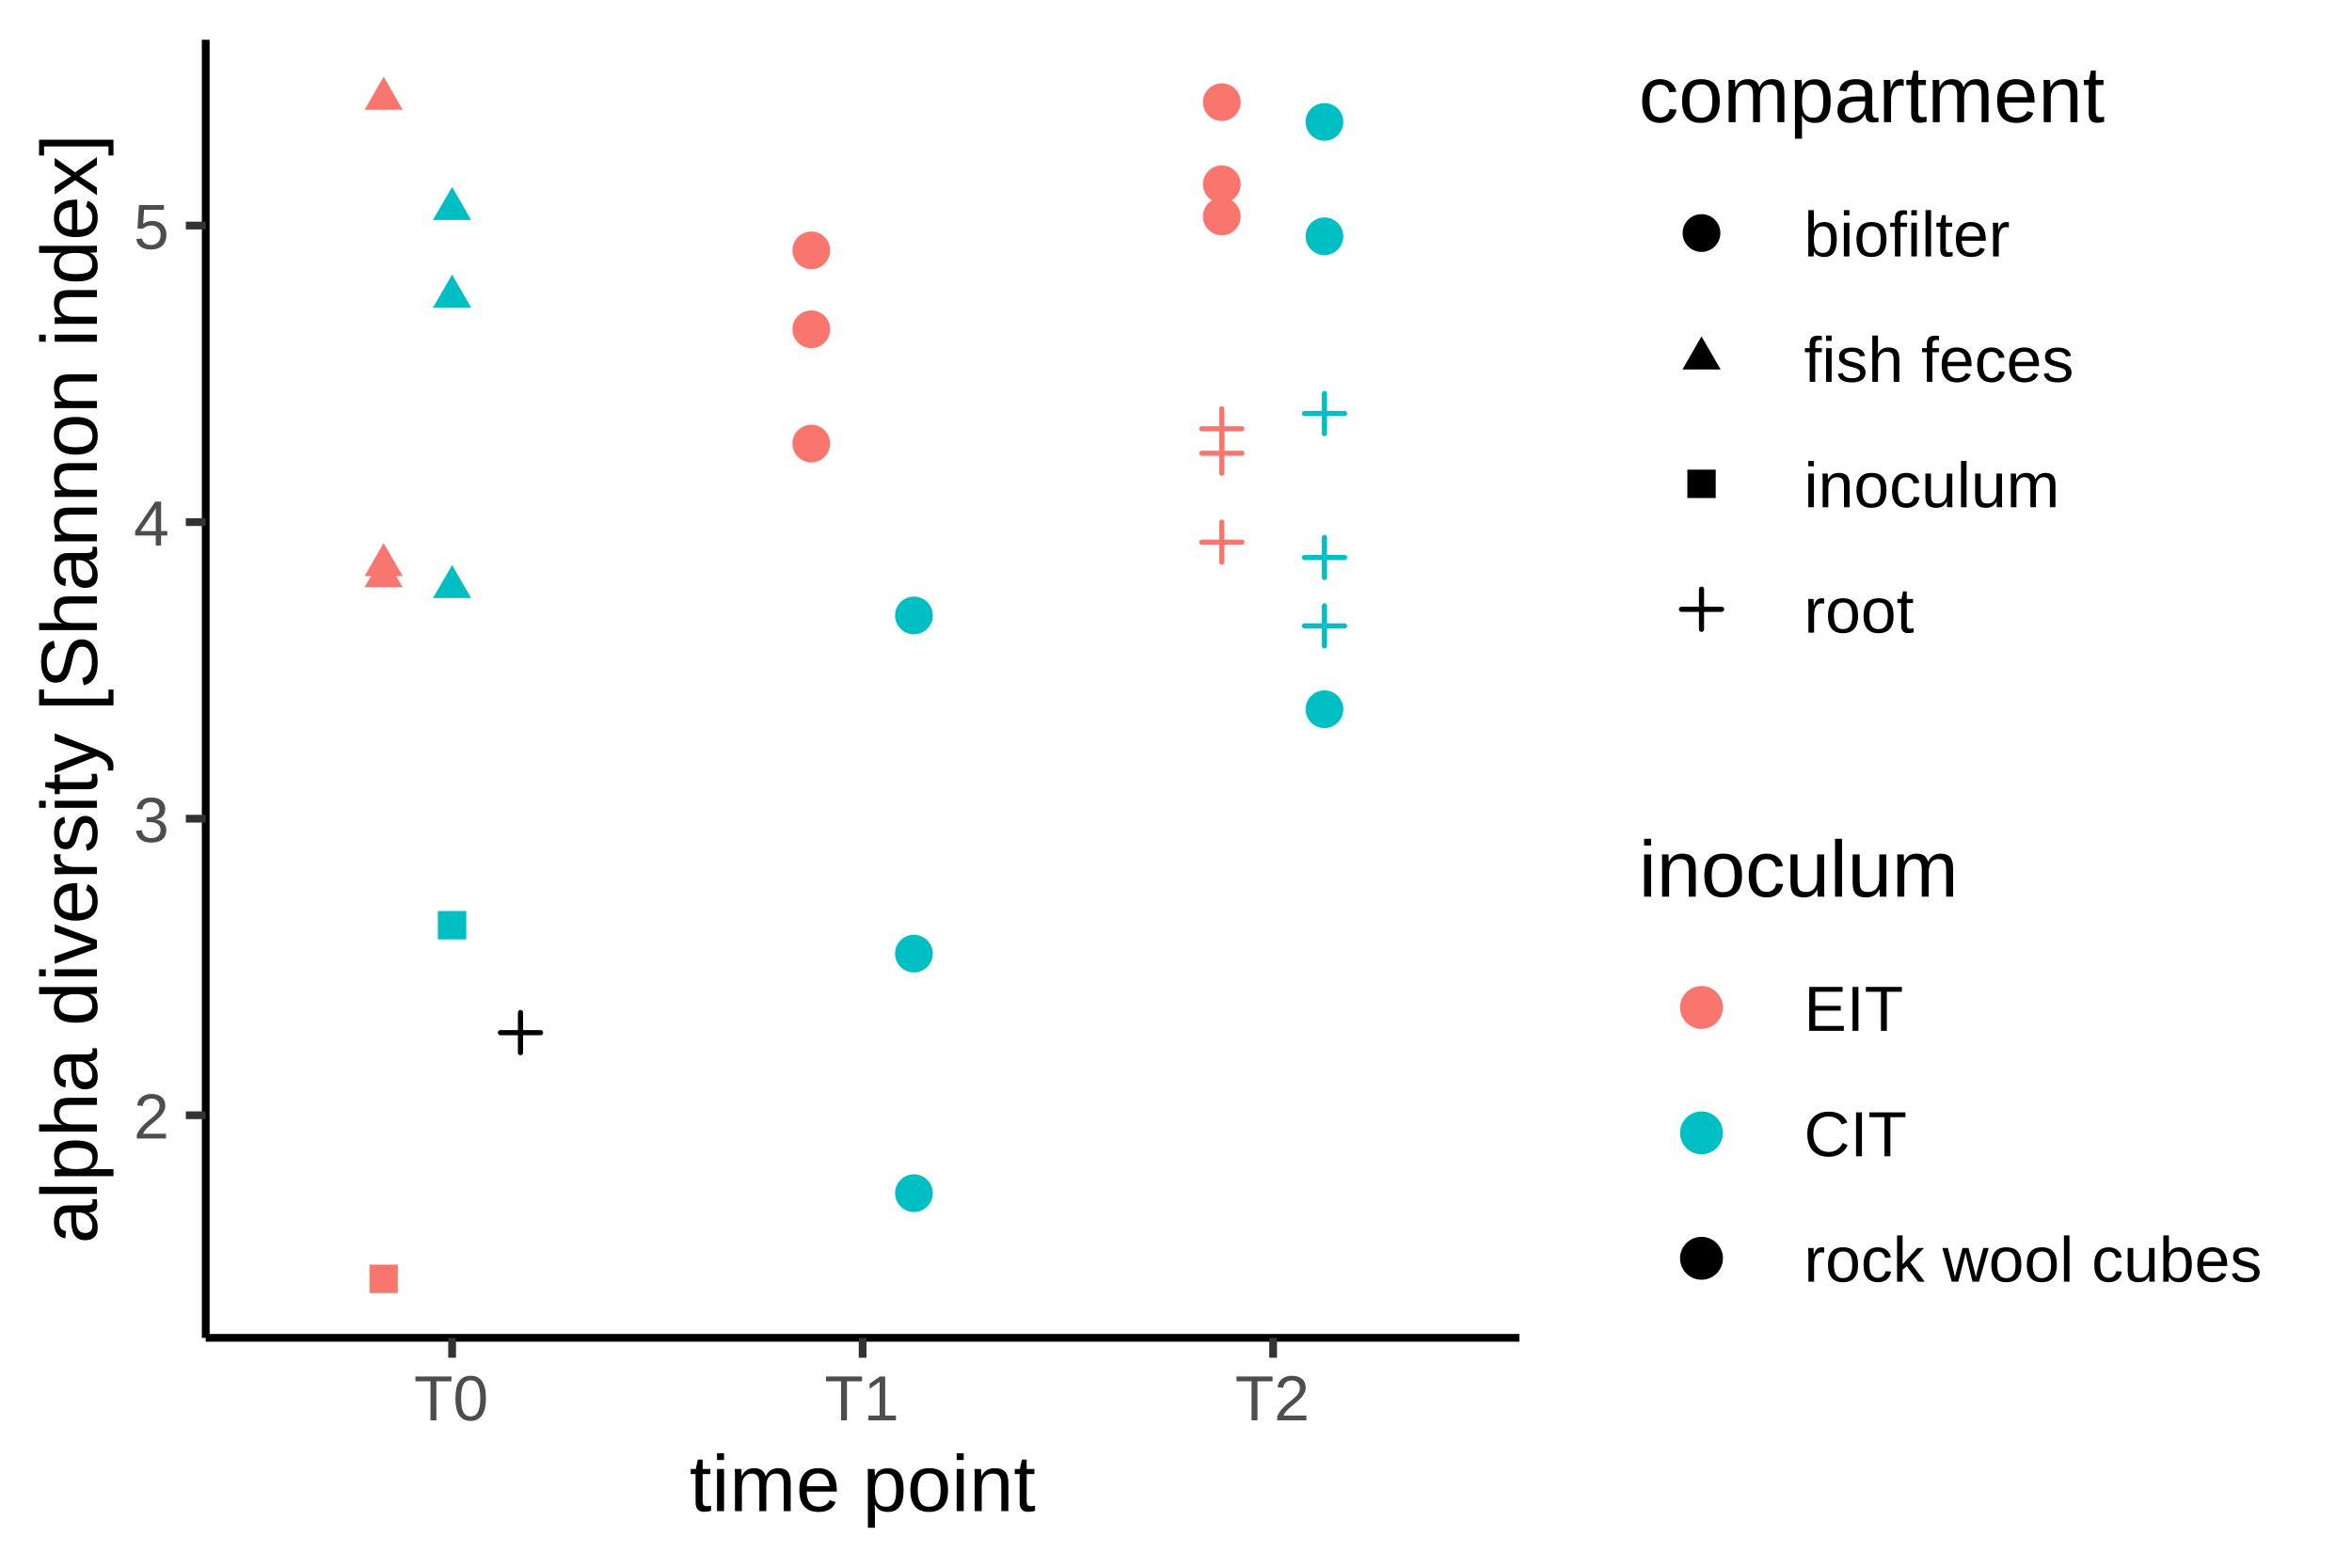
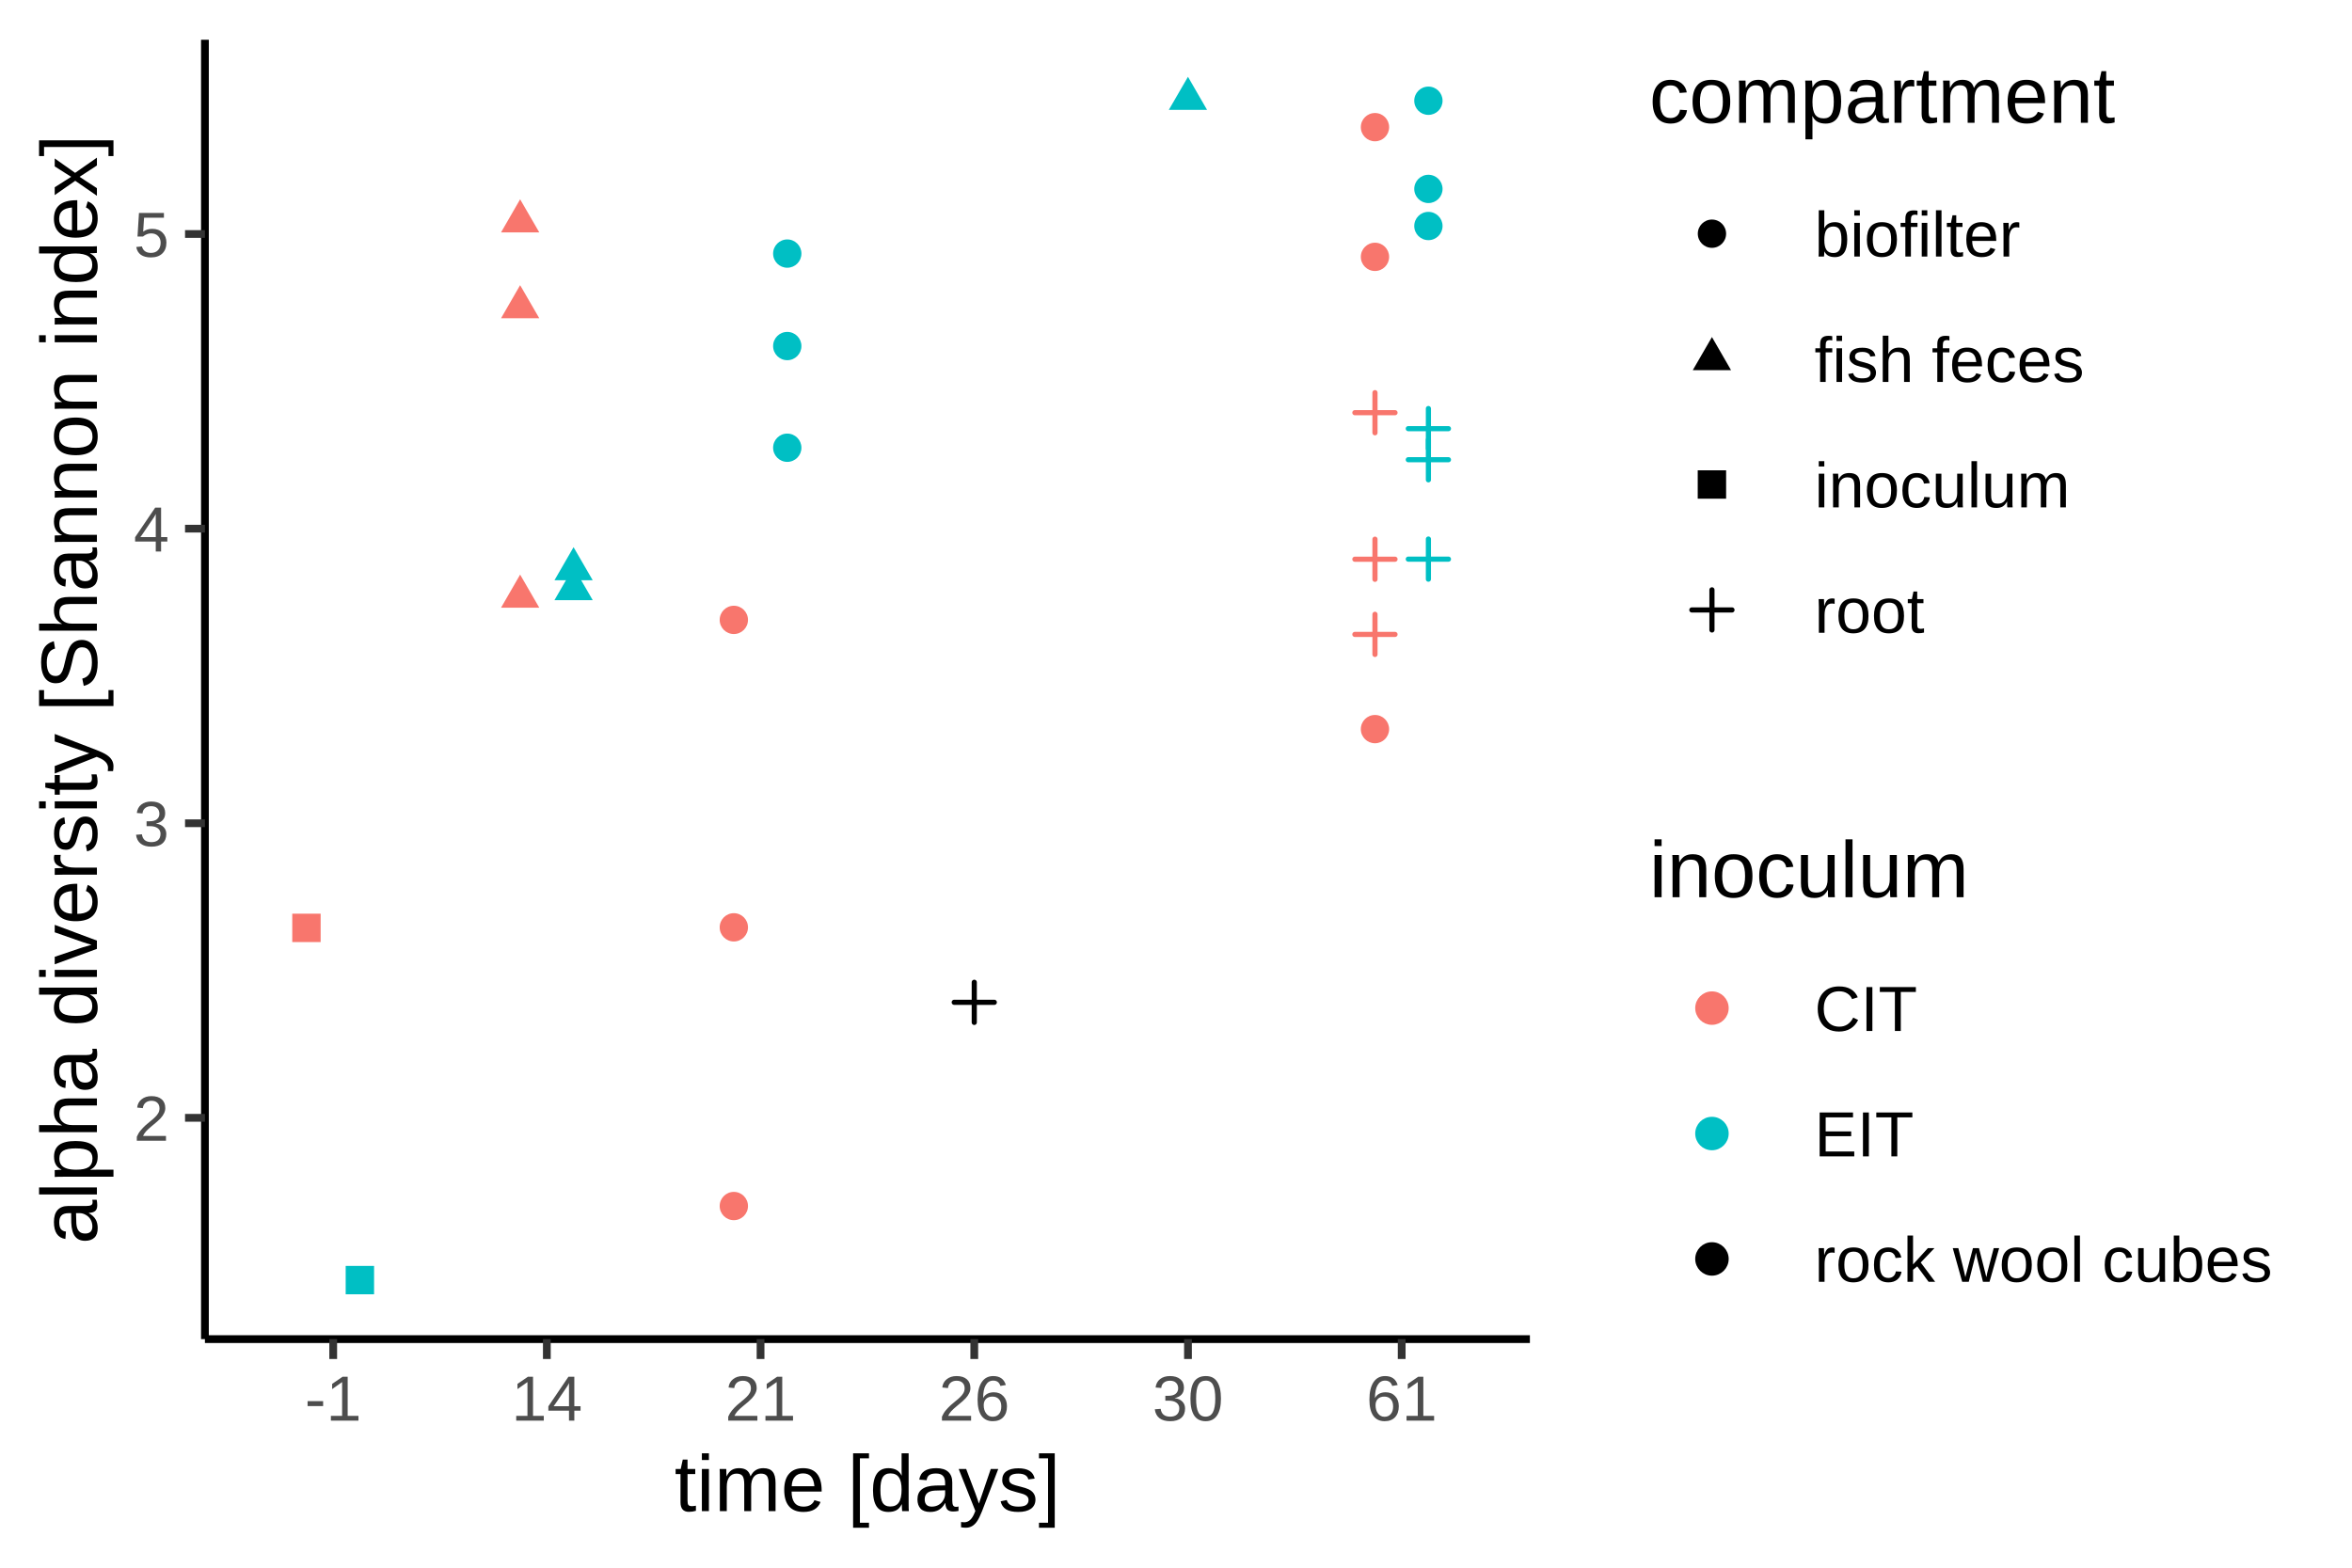
<svg xmlns="http://www.w3.org/2000/svg" viewBox="0 0 324.00 216.00">
  <defs>
    <style type="text/css">
    line, polyline, polygon, path, rect, circle {
      fill: none;
      stroke: #000000;
      stroke-linecap: round;
      stroke-linejoin: round;
      stroke-miterlimit: 10.00;
    }
  </style>
  </defs>
  <rect width="100%" height="100%" style="stroke: none; fill: #FFFFFF;" />
  <rect x="0.00" y="0.00" width="324.00" height="216.00" style="stroke-width: 1.07; stroke: #FFFFFF; fill: #FFFFFF;" />
  <defs>
-     <clipPath id="cpMjguMzR8MjA5LjMxfDE4NC4zM3w1LjQ4">
-       <rect x="28.34" y="5.48" width="180.97" height="178.85" />
+     <clipPath id="cpMjguMjN8MjEwLjc1fDE4NC41MXw1LjQ4">
+       <rect x="28.23" y="5.48" width="182.51" height="179.03" />
    </clipPath>
  </defs>
-   <rect x="28.34" y="5.48" width="180.97" height="178.85" style="stroke-width: 1.07; stroke: none; fill: #FFFFFF;" clip-path="url(#cpMjguMzR8MjA5LjMxfDE4NC4zM3w1LjQ4)" />
-   <line x1="68.94" y1="142.28" x2="74.47" y2="142.28" style="stroke-width: 0.71;" clip-path="url(#cpMjguMzR8MjA5LjMxfDE4NC4zM3w1LjQ4)" />
-   <line x1="71.70" y1="145.04" x2="71.70" y2="139.51" style="stroke-width: 0.71;" clip-path="url(#cpMjguMzR8MjA5LjMxfDE4NC4zM3w1LjQ4)" />
-   <polygon points="60.32,129.43 64.23,129.43 64.23,125.52 60.32,125.52 " style="stroke-width: 0.71; stroke: none; fill: #00BFC4;" clip-path="url(#cpMjguMzR8MjA5LjMxfDE4NC4zM3w1LjQ4)" />
-   <polygon points="62.28,77.85 64.91,82.41 59.64,82.41 " style="stroke-width: 0.71; stroke: none; fill: #00BFC4;" clip-path="url(#cpMjguMzR8MjA5LjMxfDE4NC4zM3w1LjQ4)" />
-   <polygon points="62.28,25.75 64.91,30.31 59.64,30.31 " style="stroke-width: 0.71; stroke: none; fill: #00BFC4;" clip-path="url(#cpMjguMzR8MjA5LjMxfDE4NC4zM3w1LjQ4)" />
-   <polygon points="62.28,37.83 64.91,42.39 59.64,42.39 " style="stroke-width: 0.71; stroke: none; fill: #00BFC4;" clip-path="url(#cpMjguMzR8MjA5LjMxfDE4NC4zM3w1LjQ4)" />
-   <polygon points="50.90,178.16 54.80,178.16 54.80,174.25 50.90,174.25 " style="stroke-width: 0.71; stroke: none; fill: #F8766D;" clip-path="url(#cpMjguMzR8MjA5LjMxfDE4NC4zM3w1LjQ4)" />
-   <polygon points="52.85,74.82 55.48,79.38 50.22,79.38 " style="stroke-width: 0.71; stroke: none; fill: #F8766D;" clip-path="url(#cpMjguMzR8MjA5LjMxfDE4NC4zM3w1LjQ4)" />
-   <polygon points="52.85,10.57 55.48,15.13 50.22,15.13 " style="stroke-width: 0.71; stroke: none; fill: #F8766D;" clip-path="url(#cpMjguMzR8MjA5LjMxfDE4NC4zM3w1LjQ4)" />
-   <polygon points="52.85,76.36 55.48,80.92 50.22,80.92 " style="stroke-width: 0.71; stroke: none; fill: #F8766D;" clip-path="url(#cpMjguMzR8MjA5LjMxfDE4NC4zM3w1LjQ4)" />
-   <circle cx="125.90" cy="164.40" r="1.95pt" style="stroke-width: 0.71; stroke: none; fill: #00BFC4;" clip-path="url(#cpMjguMzR8MjA5LjMxfDE4NC4zM3w1LjQ4)" />
-   <circle cx="125.90" cy="131.39" r="1.95pt" style="stroke-width: 0.71; stroke: none; fill: #00BFC4;" clip-path="url(#cpMjguMzR8MjA5LjMxfDE4NC4zM3w1LjQ4)" />
-   <circle cx="125.90" cy="84.80" r="1.95pt" style="stroke-width: 0.71; stroke: none; fill: #00BFC4;" clip-path="url(#cpMjguMzR8MjA5LjMxfDE4NC4zM3w1LjQ4)" />
-   <circle cx="111.76" cy="45.37" r="1.95pt" style="stroke-width: 0.71; stroke: none; fill: #F8766D;" clip-path="url(#cpMjguMzR8MjA5LjMxfDE4NC4zM3w1LjQ4)" />
-   <circle cx="111.76" cy="34.50" r="1.95pt" style="stroke-width: 0.71; stroke: none; fill: #F8766D;" clip-path="url(#cpMjguMzR8MjA5LjMxfDE4NC4zM3w1LjQ4)" />
-   <circle cx="111.76" cy="61.12" r="1.95pt" style="stroke-width: 0.71; stroke: none; fill: #F8766D;" clip-path="url(#cpMjguMzR8MjA5LjMxfDE4NC4zM3w1LjQ4)" />
-   <circle cx="182.45" cy="97.72" r="1.95pt" style="stroke-width: 0.71; stroke: none; fill: #00BFC4;" clip-path="url(#cpMjguMzR8MjA5LjMxfDE4NC4zM3w1LjQ4)" />
-   <circle cx="182.45" cy="16.80" r="1.95pt" style="stroke-width: 0.71; stroke: none; fill: #00BFC4;" clip-path="url(#cpMjguMzR8MjA5LjMxfDE4NC4zM3w1LjQ4)" />
-   <circle cx="182.45" cy="32.56" r="1.95pt" style="stroke-width: 0.71; stroke: none; fill: #00BFC4;" clip-path="url(#cpMjguMzR8MjA5LjMxfDE4NC4zM3w1LjQ4)" />
-   <line x1="179.69" y1="56.97" x2="185.22" y2="56.97" style="stroke-width: 0.71; stroke: #00BFC4;" clip-path="url(#cpMjguMzR8MjA5LjMxfDE4NC4zM3w1LjQ4)" />
-   <line x1="182.45" y1="59.74" x2="182.45" y2="54.21" style="stroke-width: 0.71; stroke: #00BFC4;" clip-path="url(#cpMjguMzR8MjA5LjMxfDE4NC4zM3w1LjQ4)" />
-   <line x1="179.69" y1="86.24" x2="185.22" y2="86.24" style="stroke-width: 0.71; stroke: #00BFC4;" clip-path="url(#cpMjguMzR8MjA5LjMxfDE4NC4zM3w1LjQ4)" />
-   <line x1="182.45" y1="89.00" x2="182.45" y2="83.47" style="stroke-width: 0.71; stroke: #00BFC4;" clip-path="url(#cpMjguMzR8MjA5LjMxfDE4NC4zM3w1LjQ4)" />
-   <line x1="179.69" y1="76.82" x2="185.22" y2="76.82" style="stroke-width: 0.71; stroke: #00BFC4;" clip-path="url(#cpMjguMzR8MjA5LjMxfDE4NC4zM3w1LjQ4)" />
-   <line x1="182.45" y1="79.58" x2="182.45" y2="74.05" style="stroke-width: 0.71; stroke: #00BFC4;" clip-path="url(#cpMjguMzR8MjA5LjMxfDE4NC4zM3w1LjQ4)" />
-   <circle cx="168.31" cy="25.39" r="1.95pt" style="stroke-width: 0.71; stroke: none; fill: #F8766D;" clip-path="url(#cpMjguMzR8MjA5LjMxfDE4NC4zM3w1LjQ4)" />
-   <circle cx="168.31" cy="29.83" r="1.95pt" style="stroke-width: 0.71; stroke: none; fill: #F8766D;" clip-path="url(#cpMjguMzR8MjA5LjMxfDE4NC4zM3w1LjQ4)" />
-   <circle cx="168.31" cy="14.08" r="1.95pt" style="stroke-width: 0.71; stroke: none; fill: #F8766D;" clip-path="url(#cpMjguMzR8MjA5LjMxfDE4NC4zM3w1LjQ4)" />
-   <line x1="165.55" y1="59.08" x2="171.08" y2="59.08" style="stroke-width: 0.71; stroke: #F8766D;" clip-path="url(#cpMjguMzR8MjA5LjMxfDE4NC4zM3w1LjQ4)" />
-   <line x1="168.31" y1="61.85" x2="168.31" y2="56.32" style="stroke-width: 0.71; stroke: #F8766D;" clip-path="url(#cpMjguMzR8MjA5LjMxfDE4NC4zM3w1LjQ4)" />
-   <line x1="165.55" y1="74.70" x2="171.08" y2="74.70" style="stroke-width: 0.71; stroke: #F8766D;" clip-path="url(#cpMjguMzR8MjA5LjMxfDE4NC4zM3w1LjQ4)" />
-   <line x1="168.31" y1="77.46" x2="168.31" y2="71.94" style="stroke-width: 0.71; stroke: #F8766D;" clip-path="url(#cpMjguMzR8MjA5LjMxfDE4NC4zM3w1LjQ4)" />
-   <line x1="165.55" y1="62.45" x2="171.08" y2="62.45" style="stroke-width: 0.71; stroke: #F8766D;" clip-path="url(#cpMjguMzR8MjA5LjMxfDE4NC4zM3w1LjQ4)" />
-   <line x1="168.31" y1="65.21" x2="168.31" y2="59.69" style="stroke-width: 0.71; stroke: #F8766D;" clip-path="url(#cpMjguMzR8MjA5LjMxfDE4NC4zM3w1LjQ4)" />
+   <rect x="28.23" y="5.48" width="182.51" height="179.03" style="stroke-width: 1.07; stroke: none; fill: #FFFFFF;" clip-path="url(#cpMjguMjN8MjEwLjc1fDE4NC41MXw1LjQ4)" />
+   <polygon points="47.62,178.33 51.53,178.33 51.53,174.42 47.62,174.42 " style="stroke-width: 0.71; stroke: none; fill: #00BFC4;" clip-path="url(#cpMjguMjN8MjEwLjc1fDE4NC41MXw1LjQ4)" />
+   <polygon points="40.26,129.80 44.17,129.80 44.17,125.89 40.26,125.89 " style="stroke-width: 0.71; stroke: none; fill: #F8766D;" clip-path="url(#cpMjguMjN8MjEwLjc1fDE4NC41MXw1LjQ4)" />
+   <polygon points="71.65,79.17 74.29,83.73 69.02,83.73 " style="stroke-width: 0.71; stroke: none; fill: #F8766D;" clip-path="url(#cpMjguMjN8MjEwLjc1fDE4NC41MXw1LjQ4)" />
+   <polygon points="71.65,27.46 74.29,32.02 69.02,32.02 " style="stroke-width: 0.71; stroke: none; fill: #F8766D;" clip-path="url(#cpMjguMjN8MjEwLjc1fDE4NC41MXw1LjQ4)" />
+   <polygon points="71.65,39.29 74.29,43.85 69.02,43.85 " style="stroke-width: 0.71; stroke: none; fill: #F8766D;" clip-path="url(#cpMjguMjN8MjEwLjc1fDE4NC41MXw1LjQ4)" />
+   <polygon points="79.01,78.13 81.65,82.69 76.38,82.69 " style="stroke-width: 0.71; stroke: none; fill: #00BFC4;" clip-path="url(#cpMjguMjN8MjEwLjc1fDE4NC41MXw1LjQ4)" />
+   <polygon points="163.65,10.58 166.28,15.14 161.01,15.14 " style="stroke-width: 0.71; stroke: none; fill: #00BFC4;" clip-path="url(#cpMjguMjN8MjEwLjc1fDE4NC41MXw1LjQ4)" />
+   <polygon points="79.01,75.39 81.65,79.95 76.38,79.95 " style="stroke-width: 0.71; stroke: none; fill: #00BFC4;" clip-path="url(#cpMjguMjN8MjEwLjc1fDE4NC41MXw1LjQ4)" />
+   <line x1="131.45" y1="138.10" x2="136.97" y2="138.10" style="stroke-width: 0.71;" clip-path="url(#cpMjguMjN8MjEwLjc1fDE4NC41MXw1LjQ4)" />
+   <line x1="134.21" y1="140.87" x2="134.21" y2="135.34" style="stroke-width: 0.71;" clip-path="url(#cpMjguMjN8MjEwLjc1fDE4NC41MXw1LjQ4)" />
+   <circle cx="101.09" cy="166.17" r="1.95" style="stroke-width: 0.71; stroke: none; fill: #F8766D;" clip-path="url(#cpMjguMjN8MjEwLjc1fDE4NC41MXw1LjQ4)" />
+   <circle cx="101.09" cy="127.77" r="1.95" style="stroke-width: 0.71; stroke: none; fill: #F8766D;" clip-path="url(#cpMjguMjN8MjEwLjc1fDE4NC41MXw1LjQ4)" />
+   <circle cx="101.09" cy="85.41" r="1.95" style="stroke-width: 0.71; stroke: none; fill: #F8766D;" clip-path="url(#cpMjguMjN8MjEwLjc1fDE4NC41MXw1LjQ4)" />
+   <circle cx="108.45" cy="47.68" r="1.95" style="stroke-width: 0.71; stroke: none; fill: #00BFC4;" clip-path="url(#cpMjguMjN8MjEwLjc1fDE4NC41MXw1LjQ4)" />
+   <circle cx="108.45" cy="34.94" r="1.95" style="stroke-width: 0.71; stroke: none; fill: #00BFC4;" clip-path="url(#cpMjguMjN8MjEwLjc1fDE4NC41MXw1LjQ4)" />
+   <circle cx="108.45" cy="61.69" r="1.95" style="stroke-width: 0.71; stroke: none; fill: #00BFC4;" clip-path="url(#cpMjguMjN8MjEwLjc1fDE4NC41MXw1LjQ4)" />
+   <circle cx="189.41" cy="100.46" r="1.95" style="stroke-width: 0.71; stroke: none; fill: #F8766D;" clip-path="url(#cpMjguMjN8MjEwLjc1fDE4NC41MXw1LjQ4)" />
+   <circle cx="189.41" cy="17.52" r="1.95" style="stroke-width: 0.71; stroke: none; fill: #F8766D;" clip-path="url(#cpMjguMjN8MjEwLjc1fDE4NC41MXw1LjQ4)" />
+   <circle cx="189.41" cy="35.39" r="1.95" style="stroke-width: 0.71; stroke: none; fill: #F8766D;" clip-path="url(#cpMjguMjN8MjEwLjc1fDE4NC41MXw1LjQ4)" />
+   <circle cx="196.77" cy="26.03" r="1.95" style="stroke-width: 0.71; stroke: none; fill: #00BFC4;" clip-path="url(#cpMjguMjN8MjEwLjc1fDE4NC41MXw1LjQ4)" />
+   <circle cx="196.77" cy="31.14" r="1.95" style="stroke-width: 0.71; stroke: none; fill: #00BFC4;" clip-path="url(#cpMjguMjN8MjEwLjc1fDE4NC41MXw1LjQ4)" />
+   <circle cx="196.77" cy="13.88" r="1.95" style="stroke-width: 0.71; stroke: none; fill: #00BFC4;" clip-path="url(#cpMjguMjN8MjEwLjc1fDE4NC41MXw1LjQ4)" />
+   <line x1="186.64" y1="56.86" x2="192.17" y2="56.86" style="stroke-width: 0.71; stroke: #F8766D;" clip-path="url(#cpMjguMjN8MjEwLjc1fDE4NC41MXw1LjQ4)" />
+   <line x1="189.41" y1="59.63" x2="189.41" y2="54.10" style="stroke-width: 0.71; stroke: #F8766D;" clip-path="url(#cpMjguMjN8MjEwLjc1fDE4NC41MXw1LjQ4)" />
+   <line x1="186.64" y1="87.41" x2="192.17" y2="87.41" style="stroke-width: 0.71; stroke: #F8766D;" clip-path="url(#cpMjguMjN8MjEwLjc1fDE4NC41MXw1LjQ4)" />
+   <line x1="189.41" y1="90.17" x2="189.41" y2="84.64" style="stroke-width: 0.71; stroke: #F8766D;" clip-path="url(#cpMjguMjN8MjEwLjc1fDE4NC41MXw1LjQ4)" />
+   <line x1="186.64" y1="77.05" x2="192.17" y2="77.05" style="stroke-width: 0.71; stroke: #F8766D;" clip-path="url(#cpMjguMjN8MjEwLjc1fDE4NC41MXw1LjQ4)" />
+   <line x1="189.41" y1="79.82" x2="189.41" y2="74.29" style="stroke-width: 0.71; stroke: #F8766D;" clip-path="url(#cpMjguMjN8MjEwLjc1fDE4NC41MXw1LjQ4)" />
+   <line x1="194.00" y1="59.06" x2="199.53" y2="59.06" style="stroke-width: 0.71; stroke: #00BFC4;" clip-path="url(#cpMjguMjN8MjEwLjc1fDE4NC41MXw1LjQ4)" />
+   <line x1="196.77" y1="61.82" x2="196.77" y2="56.29" style="stroke-width: 0.71; stroke: #00BFC4;" clip-path="url(#cpMjguMjN8MjEwLjc1fDE4NC41MXw1LjQ4)" />
+   <line x1="194.00" y1="77.04" x2="199.53" y2="77.04" style="stroke-width: 0.71; stroke: #00BFC4;" clip-path="url(#cpMjguMjN8MjEwLjc1fDE4NC41MXw1LjQ4)" />
+   <line x1="196.77" y1="79.80" x2="196.77" y2="74.27" style="stroke-width: 0.71; stroke: #00BFC4;" clip-path="url(#cpMjguMjN8MjEwLjc1fDE4NC41MXw1LjQ4)" />
+   <line x1="194.00" y1="63.34" x2="199.53" y2="63.34" style="stroke-width: 0.71; stroke: #00BFC4;" clip-path="url(#cpMjguMjN8MjEwLjc1fDE4NC41MXw1LjQ4)" />
+   <line x1="196.77" y1="66.11" x2="196.77" y2="60.58" style="stroke-width: 0.71; stroke: #00BFC4;" clip-path="url(#cpMjguMjN8MjEwLjc1fDE4NC41MXw1LjQ4)" />
  <defs>
    <clipPath id="cpMC4wMHwzMjQuMDB8MjE2LjAwfDAuMDA=">
      <rect x="0.00" y="0.00" width="324.00" height="216.00" />
    </clipPath>
  </defs>
-   <polyline points="28.34,184.33 28.34,5.48 " style="stroke-width: 1.07; stroke-linecap: butt;" clip-path="url(#cpMC4wMHwzMjQuMDB8MjE2LjAwfDAuMDA=)" />
+   <polyline points="28.23,184.51 28.23,5.48 " style="stroke-width: 1.07; stroke-linecap: butt;" clip-path="url(#cpMC4wMHwzMjQuMDB8MjE2LjAwfDAuMDA=)" />
  <g clip-path="url(#cpMC4wMHwzMjQuMDB8MjE2LjAwfDAuMDA=)">
-     <text x="18.41" y="156.87" style="font-size: 8.80px; fill: #4D4D4D; font-family: Arial;" textLength="5.01px" lengthAdjust="spacingAndGlyphs">2</text>
+     <text x="18.41" y="157.17" style="font-size: 8.80px; fill: #4D4D4D; font-family: Arial;" textLength="4.89px" lengthAdjust="spacingAndGlyphs">2</text>
  </g>
  <g clip-path="url(#cpMC4wMHwzMjQuMDB8MjE2LjAwfDAuMDA=)">
-     <text x="18.41" y="116.02" style="font-size: 8.80px; fill: #4D4D4D; font-family: Arial;" textLength="5.01px" lengthAdjust="spacingAndGlyphs">3</text>
+     <text x="18.41" y="116.58" style="font-size: 8.80px; fill: #4D4D4D; font-family: Arial;" textLength="4.89px" lengthAdjust="spacingAndGlyphs">3</text>
  </g>
  <g clip-path="url(#cpMC4wMHwzMjQuMDB8MjE2LjAwfDAuMDA=)">
-     <text x="18.41" y="75.16" style="font-size: 8.80px; fill: #4D4D4D; font-family: Arial;" textLength="5.01px" lengthAdjust="spacingAndGlyphs">4</text>
+     <text x="18.41" y="75.99" style="font-size: 8.80px; fill: #4D4D4D; font-family: Arial;" textLength="4.89px" lengthAdjust="spacingAndGlyphs">4</text>
  </g>
  <g clip-path="url(#cpMC4wMHwzMjQuMDB8MjE2LjAwfDAuMDA=)">
-     <text x="18.41" y="34.30" style="font-size: 8.80px; fill: #4D4D4D; font-family: Arial;" textLength="5.01px" lengthAdjust="spacingAndGlyphs">5</text>
+     <text x="18.41" y="35.39" style="font-size: 8.80px; fill: #4D4D4D; font-family: Arial;" textLength="4.89px" lengthAdjust="spacingAndGlyphs">5</text>
  </g>
-   <polyline points="25.60,153.66 28.34,153.66 " style="stroke-width: 1.07; stroke: #333333; stroke-linecap: butt;" clip-path="url(#cpMC4wMHwzMjQuMDB8MjE2LjAwfDAuMDA=)" />
-   <polyline points="25.60,112.80 28.34,112.80 " style="stroke-width: 1.07; stroke: #333333; stroke-linecap: butt;" clip-path="url(#cpMC4wMHwzMjQuMDB8MjE2LjAwfDAuMDA=)" />
-   <polyline points="25.60,71.94 28.34,71.94 " style="stroke-width: 1.07; stroke: #333333; stroke-linecap: butt;" clip-path="url(#cpMC4wMHwzMjQuMDB8MjE2LjAwfDAuMDA=)" />
-   <polyline points="25.60,31.08 28.34,31.08 " style="stroke-width: 1.07; stroke: #333333; stroke-linecap: butt;" clip-path="url(#cpMC4wMHwzMjQuMDB8MjE2LjAwfDAuMDA=)" />
-   <polyline points="28.34,184.33 209.31,184.33 " style="stroke-width: 1.07; stroke-linecap: butt;" clip-path="url(#cpMC4wMHwzMjQuMDB8MjE2LjAwfDAuMDA=)" />
-   <polyline points="62.28,187.07 62.28,184.33 " style="stroke-width: 1.07; stroke: #333333; stroke-linecap: butt;" clip-path="url(#cpMC4wMHwzMjQuMDB8MjE2LjAwfDAuMDA=)" />
-   <polyline points="118.83,187.07 118.83,184.33 " style="stroke-width: 1.07; stroke: #333333; stroke-linecap: butt;" clip-path="url(#cpMC4wMHwzMjQuMDB8MjE2LjAwfDAuMDA=)" />
-   <polyline points="175.38,187.07 175.38,184.33 " style="stroke-width: 1.07; stroke: #333333; stroke-linecap: butt;" clip-path="url(#cpMC4wMHwzMjQuMDB8MjE2LjAwfDAuMDA=)" />
+   <polyline points="25.49,154.02 28.23,154.02 " style="stroke-width: 1.07; stroke: #333333; stroke-linecap: butt;" clip-path="url(#cpMC4wMHwzMjQuMDB8MjE2LjAwfDAuMDA=)" />
+   <polyline points="25.49,113.43 28.23,113.43 " style="stroke-width: 1.07; stroke: #333333; stroke-linecap: butt;" clip-path="url(#cpMC4wMHwzMjQuMDB8MjE2LjAwfDAuMDA=)" />
+   <polyline points="25.49,72.84 28.23,72.84 " style="stroke-width: 1.07; stroke: #333333; stroke-linecap: butt;" clip-path="url(#cpMC4wMHwzMjQuMDB8MjE2LjAwfDAuMDA=)" />
+   <polyline points="25.49,32.24 28.23,32.24 " style="stroke-width: 1.07; stroke: #333333; stroke-linecap: butt;" clip-path="url(#cpMC4wMHwzMjQuMDB8MjE2LjAwfDAuMDA=)" />
+   <polyline points="28.23,184.51 210.75,184.51 " style="stroke-width: 1.07; stroke-linecap: butt;" clip-path="url(#cpMC4wMHwzMjQuMDB8MjE2LjAwfDAuMDA=)" />
+   <polyline points="45.90,187.25 45.90,184.51 " style="stroke-width: 1.07; stroke: #333333; stroke-linecap: butt;" clip-path="url(#cpMC4wMHwzMjQuMDB8MjE2LjAwfDAuMDA=)" />
+   <polyline points="75.33,187.25 75.33,184.51 " style="stroke-width: 1.07; stroke: #333333; stroke-linecap: butt;" clip-path="url(#cpMC4wMHwzMjQuMDB8MjE2LjAwfDAuMDA=)" />
+   <polyline points="104.77,187.25 104.77,184.51 " style="stroke-width: 1.07; stroke: #333333; stroke-linecap: butt;" clip-path="url(#cpMC4wMHwzMjQuMDB8MjE2LjAwfDAuMDA=)" />
+   <polyline points="134.21,187.25 134.21,184.51 " style="stroke-width: 1.07; stroke: #333333; stroke-linecap: butt;" clip-path="url(#cpMC4wMHwzMjQuMDB8MjE2LjAwfDAuMDA=)" />
+   <polyline points="163.65,187.25 163.65,184.51 " style="stroke-width: 1.07; stroke: #333333; stroke-linecap: butt;" clip-path="url(#cpMC4wMHwzMjQuMDB8MjE2LjAwfDAuMDA=)" />
+   <polyline points="193.09,187.25 193.09,184.51 " style="stroke-width: 1.07; stroke: #333333; stroke-linecap: butt;" clip-path="url(#cpMC4wMHwzMjQuMDB8MjE2LjAwfDAuMDA=)" />
  <g clip-path="url(#cpMC4wMHwzMjQuMDB8MjE2LjAwfDAuMDA=)">
-     <text x="57.02" y="195.70" style="font-size: 8.80px; fill: #4D4D4D; font-family: Arial;" textLength="10.50px" lengthAdjust="spacingAndGlyphs">T0</text>
+     <text x="41.98" y="195.74" style="font-size: 8.80px; fill: #4D4D4D; font-family: Arial;" textLength="7.82px" lengthAdjust="spacingAndGlyphs">-1</text>
  </g>
  <g clip-path="url(#cpMC4wMHwzMjQuMDB8MjE2LjAwfDAuMDA=)">
-     <text x="113.58" y="195.70" style="font-size: 8.80px; fill: #4D4D4D; font-family: Arial;" textLength="10.50px" lengthAdjust="spacingAndGlyphs">T1</text>
+     <text x="70.44" y="195.74" style="font-size: 8.80px; fill: #4D4D4D; font-family: Arial;" textLength="9.79px" lengthAdjust="spacingAndGlyphs">14</text>
  </g>
  <g clip-path="url(#cpMC4wMHwzMjQuMDB8MjE2LjAwfDAuMDA=)">
-     <text x="170.13" y="195.70" style="font-size: 8.80px; fill: #4D4D4D; font-family: Arial;" textLength="10.50px" lengthAdjust="spacingAndGlyphs">T2</text>
+     <text x="99.88" y="195.74" style="font-size: 8.80px; fill: #4D4D4D; font-family: Arial;" textLength="9.79px" lengthAdjust="spacingAndGlyphs">21</text>
  </g>
  <g clip-path="url(#cpMC4wMHwzMjQuMDB8MjE2LjAwfDAuMDA=)">
-     <text x="94.98" y="208.21" style="font-size: 11.00px; font-family: Arial;" textLength="47.69px" lengthAdjust="spacingAndGlyphs">time point</text>
+     <text x="129.32" y="195.74" style="font-size: 8.80px; fill: #4D4D4D; font-family: Arial;" textLength="9.79px" lengthAdjust="spacingAndGlyphs">26</text>
  </g>
  <g clip-path="url(#cpMC4wMHwzMjQuMDB8MjE2LjAwfDAuMDA=)">
-     <text transform="translate(13.35,171.35) rotate(-90)" style="font-size: 11.00px; font-family: Arial;" textLength="152.88px" lengthAdjust="spacingAndGlyphs">alpha diversity [Shannon index]</text>
-   </g>
-   <rect x="220.27" y="2.32" width="75.15" height="95.75" style="stroke-width: 1.07; stroke: none; fill: #FFFFFF;" clip-path="url(#cpMC4wMHwzMjQuMDB8MjE2LjAwfDAuMDA=)" />
-   <g clip-path="url(#cpMC4wMHwzMjQuMDB8MjE2LjAwfDAuMDA=)">
-     <text x="225.75" y="16.83" style="font-size: 11.00px; font-family: Arial;" textLength="64.19px" lengthAdjust="spacingAndGlyphs">compartment</text>
-   </g>
-   <circle cx="234.39" cy="32.11" r="1.95pt" style="stroke-width: 0.71; stroke: none; fill: #000000;" clip-path="url(#cpMC4wMHwzMjQuMDB8MjE2LjAwfDAuMDA=)" />
-   <polygon points="234.39,46.35 237.03,50.91 231.76,50.91 " style="stroke-width: 0.71; stroke: none; fill: #000000;" clip-path="url(#cpMC4wMHwzMjQuMDB8MjE2LjAwfDAuMDA=)" />
-   <polygon points="232.44,68.62 236.35,68.62 236.35,64.71 232.44,64.71 " style="stroke-width: 0.71; stroke: none; fill: #000000;" clip-path="url(#cpMC4wMHwzMjQuMDB8MjE2LjAwfDAuMDA=)" />
-   <line x1="231.63" y1="83.95" x2="237.16" y2="83.95" style="stroke-width: 0.71;" clip-path="url(#cpMC4wMHwzMjQuMDB8MjE2LjAwfDAuMDA=)" />
-   <line x1="234.39" y1="86.71" x2="234.39" y2="81.18" style="stroke-width: 0.71;" clip-path="url(#cpMC4wMHwzMjQuMDB8MjE2LjAwfDAuMDA=)" />
-   <g clip-path="url(#cpMC4wMHwzMjQuMDB8MjE2LjAwfDAuMDA=)">
-     <text x="248.51" y="35.33" style="font-size: 8.80px; font-family: Arial;" textLength="29.01px" lengthAdjust="spacingAndGlyphs">biofilter</text>
+     <text x="158.75" y="195.74" style="font-size: 8.80px; fill: #4D4D4D; font-family: Arial;" textLength="9.79px" lengthAdjust="spacingAndGlyphs">30</text>
  </g>
  <g clip-path="url(#cpMC4wMHwzMjQuMDB8MjE2LjAwfDAuMDA=)">
-     <text x="248.51" y="52.61" style="font-size: 8.80px; font-family: Arial;" textLength="38.02px" lengthAdjust="spacingAndGlyphs">fish feces</text>
+     <text x="188.19" y="195.74" style="font-size: 8.80px; fill: #4D4D4D; font-family: Arial;" textLength="9.79px" lengthAdjust="spacingAndGlyphs">61</text>
  </g>
  <g clip-path="url(#cpMC4wMHwzMjQuMDB8MjE2LjAwfDAuMDA=)">
-     <text x="248.51" y="69.89" style="font-size: 8.80px; font-family: Arial;" textLength="36.02px" lengthAdjust="spacingAndGlyphs">inoculum</text>
+     <text x="92.90" y="208.21" style="font-size: 11.00px; font-family: Arial;" textLength="53.18px" lengthAdjust="spacingAndGlyphs">time [days]</text>
  </g>
  <g clip-path="url(#cpMC4wMHwzMjQuMDB8MjE2LjAwfDAuMDA=)">
-     <text x="248.51" y="87.17" style="font-size: 8.80px; font-family: Arial;" textLength="15.51px" lengthAdjust="spacingAndGlyphs">root</text>
+     <text transform="translate(13.35,171.43) rotate(-90)" style="font-size: 11.00px; font-family: Arial;" textLength="152.88px" lengthAdjust="spacingAndGlyphs">alpha diversity [Shannon index]</text>
  </g>
-   <rect x="220.27" y="109.03" width="98.25" height="78.47" style="stroke-width: 1.07; stroke: none; fill: #FFFFFF;" clip-path="url(#cpMC4wMHwzMjQuMDB8MjE2LjAwfDAuMDA=)" />
+   <rect x="221.71" y="2.41" width="75.15" height="95.75" style="stroke-width: 1.07; stroke: none; fill: #FFFFFF;" clip-path="url(#cpMC4wMHwzMjQuMDB8MjE2LjAwfDAuMDA=)" />
  <g clip-path="url(#cpMC4wMHwzMjQuMDB8MjE2LjAwfDAuMDA=)">
-     <text x="225.75" y="123.54" style="font-size: 11.00px; font-family: Arial;" textLength="44.02px" lengthAdjust="spacingAndGlyphs">inoculum</text>
+     <text x="227.19" y="16.92" style="font-size: 11.00px; font-family: Arial;" textLength="64.19px" lengthAdjust="spacingAndGlyphs">compartment</text>
  </g>
-   <circle cx="234.39" cy="138.81" r="1.95pt" style="stroke-width: 0.71; stroke: #F8766D; fill: #F8766D;" clip-path="url(#cpMC4wMHwzMjQuMDB8MjE2LjAwfDAuMDA=)" />
-   <circle cx="234.39" cy="156.09" r="1.95pt" style="stroke-width: 0.71; stroke: #00BFC4; fill: #00BFC4;" clip-path="url(#cpMC4wMHwzMjQuMDB8MjE2LjAwfDAuMDA=)" />
-   <circle cx="234.39" cy="173.37" r="1.95pt" style="stroke-width: 0.71; fill: #000000;" clip-path="url(#cpMC4wMHwzMjQuMDB8MjE2LjAwfDAuMDA=)" />
+   <circle cx="235.83" cy="32.20" r="1.95" style="stroke-width: 0.71; stroke: none; fill: #000000;" clip-path="url(#cpMC4wMHwzMjQuMDB8MjE2LjAwfDAuMDA=)" />
+   <polygon points="235.83,46.44 238.46,51.00 233.19,51.00 " style="stroke-width: 0.71; stroke: none; fill: #000000;" clip-path="url(#cpMC4wMHwzMjQuMDB8MjE2LjAwfDAuMDA=)" />
+   <polygon points="233.87,68.71 237.78,68.71 237.78,64.80 233.87,64.80 " style="stroke-width: 0.71; stroke: none; fill: #000000;" clip-path="url(#cpMC4wMHwzMjQuMDB8MjE2LjAwfDAuMDA=)" />
+   <line x1="233.06" y1="84.04" x2="238.59" y2="84.04" style="stroke-width: 0.71;" clip-path="url(#cpMC4wMHwzMjQuMDB8MjE2LjAwfDAuMDA=)" />
+   <line x1="235.83" y1="86.80" x2="235.83" y2="81.27" style="stroke-width: 0.71;" clip-path="url(#cpMC4wMHwzMjQuMDB8MjE2LjAwfDAuMDA=)" />
  <g clip-path="url(#cpMC4wMHwzMjQuMDB8MjE2LjAwfDAuMDA=)">
-     <text x="248.51" y="142.03" style="font-size: 8.80px; font-family: Arial;" textLength="14.00px" lengthAdjust="spacingAndGlyphs">EIT</text>
+     <text x="249.95" y="35.35" style="font-size: 8.80px; font-family: Arial;" textLength="28.37px" lengthAdjust="spacingAndGlyphs">biofilter</text>
  </g>
  <g clip-path="url(#cpMC4wMHwzMjQuMDB8MjE2LjAwfDAuMDA=)">
-     <text x="248.51" y="159.31" style="font-size: 8.80px; font-family: Arial;" textLength="14.50px" lengthAdjust="spacingAndGlyphs">CIT</text>
+     <text x="249.95" y="52.63" style="font-size: 8.80px; font-family: Arial;" textLength="37.17px" lengthAdjust="spacingAndGlyphs">fish feces</text>
  </g>
  <g clip-path="url(#cpMC4wMHwzMjQuMDB8MjE2LjAwfDAuMDA=)">
-     <text x="248.51" y="176.59" style="font-size: 8.80px; font-family: Arial;" textLength="64.53px" lengthAdjust="spacingAndGlyphs">rock wool cubes</text>
+     <text x="249.95" y="69.91" style="font-size: 8.80px; font-family: Arial;" textLength="35.22px" lengthAdjust="spacingAndGlyphs">inoculum</text>
+   </g>
+   <g clip-path="url(#cpMC4wMHwzMjQuMDB8MjE2LjAwfDAuMDA=)">
+     <text x="249.95" y="87.19" style="font-size: 8.80px; font-family: Arial;" textLength="15.16px" lengthAdjust="spacingAndGlyphs">root</text>
+   </g>
+   <rect x="221.71" y="109.11" width="96.81" height="78.47" style="stroke-width: 1.07; stroke: none; fill: #FFFFFF;" clip-path="url(#cpMC4wMHwzMjQuMDB8MjE2LjAwfDAuMDA=)" />
+   <g clip-path="url(#cpMC4wMHwzMjQuMDB8MjE2LjAwfDAuMDA=)">
+     <text x="227.19" y="123.62" style="font-size: 11.00px; font-family: Arial;" textLength="44.02px" lengthAdjust="spacingAndGlyphs">inoculum</text>
+   </g>
+   <circle cx="235.83" cy="138.90" r="1.95" style="stroke-width: 0.71; stroke: #F8766D; fill: #F8766D;" clip-path="url(#cpMC4wMHwzMjQuMDB8MjE2LjAwfDAuMDA=)" />
+   <circle cx="235.83" cy="156.18" r="1.95" style="stroke-width: 0.71; stroke: #00BFC4; fill: #00BFC4;" clip-path="url(#cpMC4wMHwzMjQuMDB8MjE2LjAwfDAuMDA=)" />
+   <circle cx="235.83" cy="173.46" r="1.95" style="stroke-width: 0.71; fill: #000000;" clip-path="url(#cpMC4wMHwzMjQuMDB8MjE2LjAwfDAuMDA=)" />
+   <g clip-path="url(#cpMC4wMHwzMjQuMDB8MjE2LjAwfDAuMDA=)">
+     <text x="249.95" y="142.05" style="font-size: 8.80px; font-family: Arial;" textLength="14.18px" lengthAdjust="spacingAndGlyphs">CIT</text>
+   </g>
+   <g clip-path="url(#cpMC4wMHwzMjQuMDB8MjE2LjAwfDAuMDA=)">
+     <text x="249.95" y="159.33" style="font-size: 8.80px; font-family: Arial;" textLength="13.69px" lengthAdjust="spacingAndGlyphs">EIT</text>
+   </g>
+   <g clip-path="url(#cpMC4wMHwzMjQuMDB8MjE2LjAwfDAuMDA=)">
+     <text x="249.95" y="176.61" style="font-size: 8.80px; font-family: Arial;" textLength="63.10px" lengthAdjust="spacingAndGlyphs">rock wool cubes</text>
  </g>
</svg>
